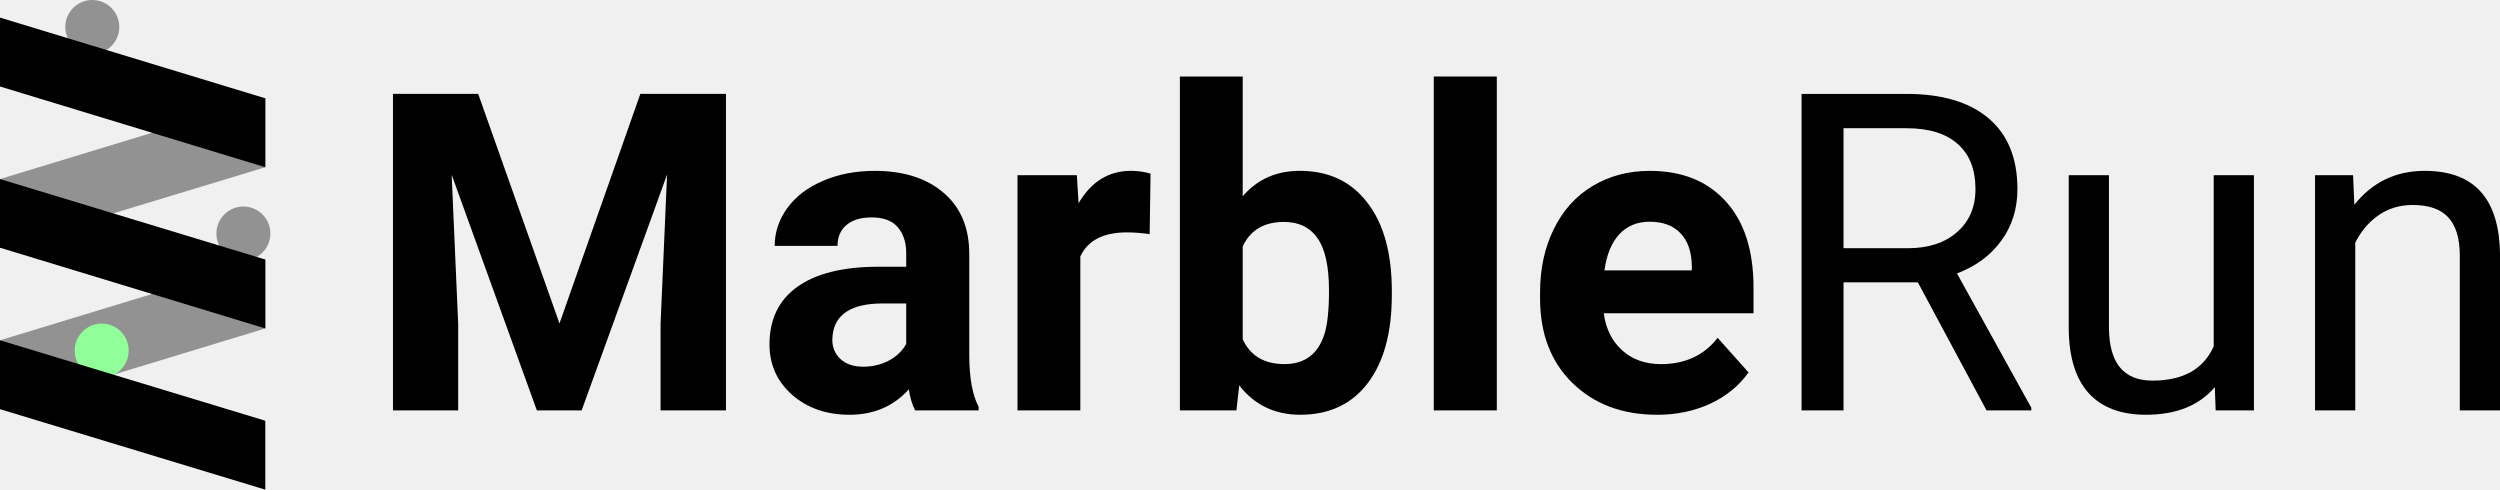
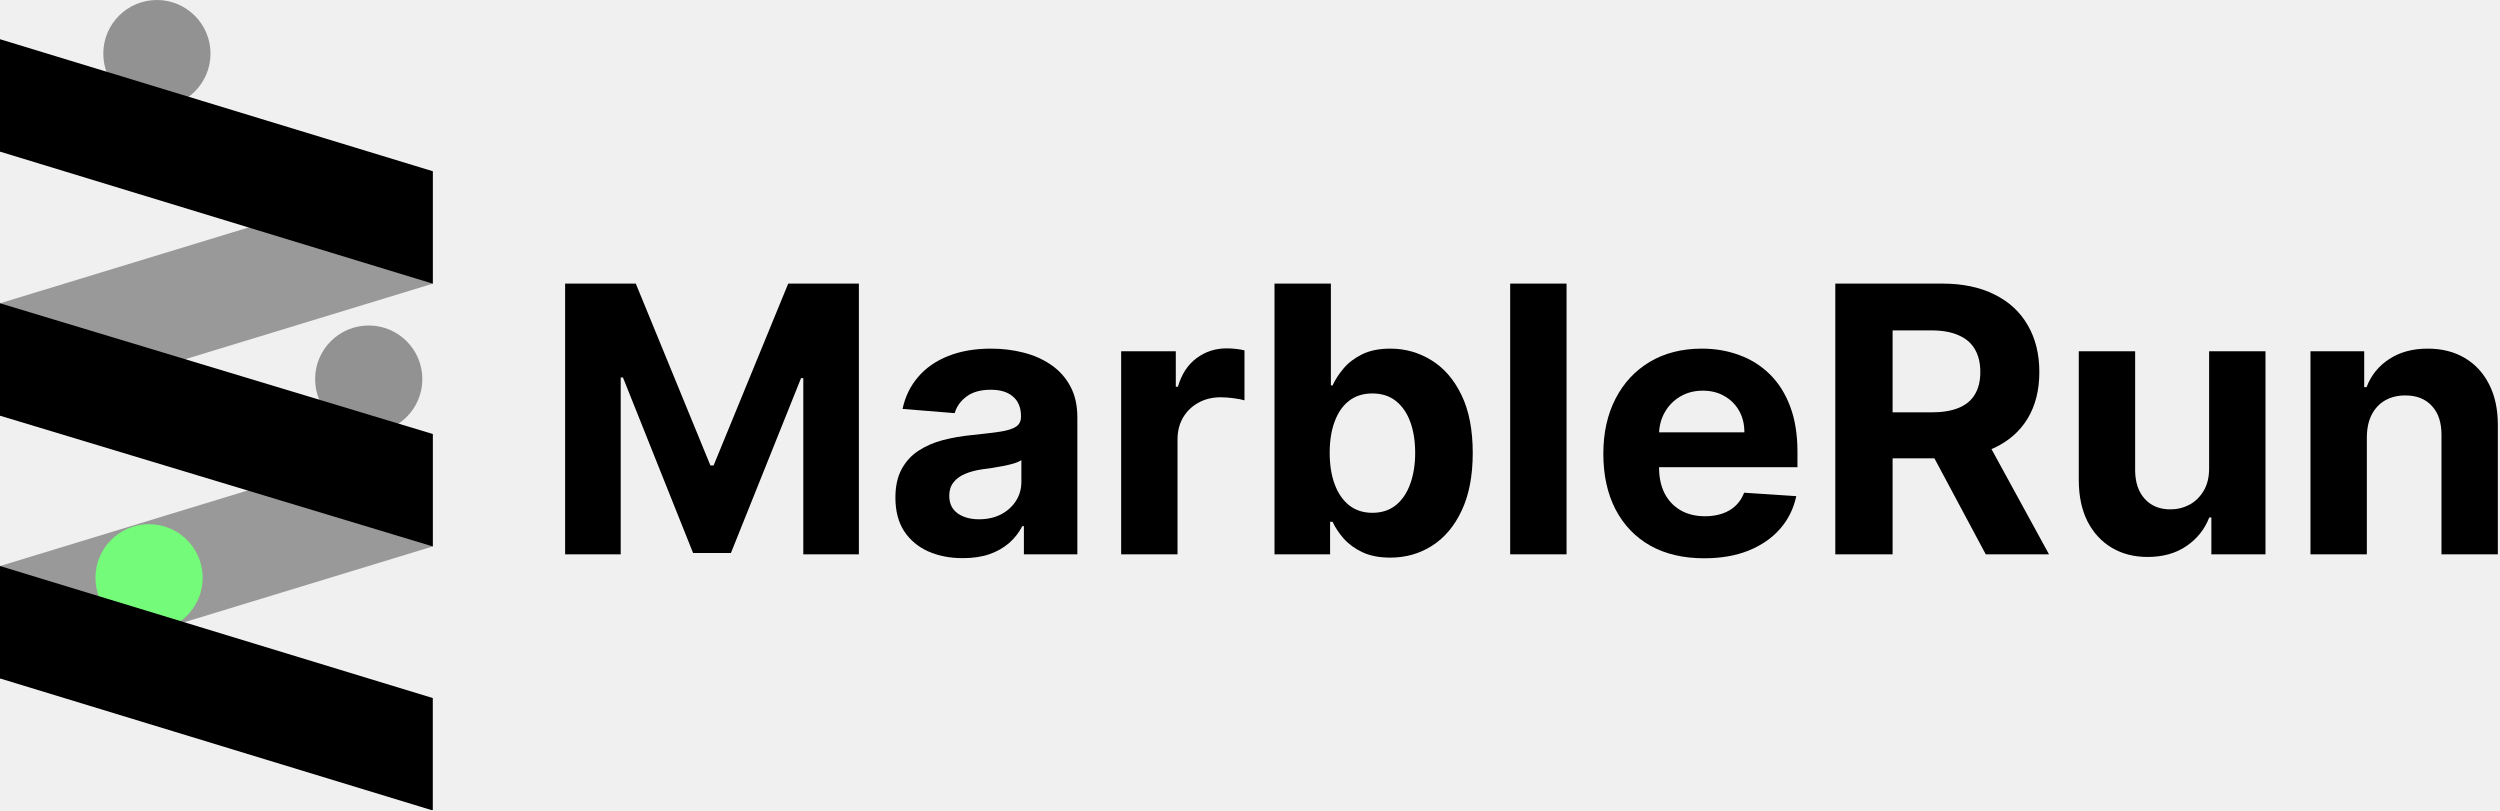
- <svg xmlns="http://www.w3.org/2000/svg" version="1.1" id="Layer_1" x="0px" y="0px" viewBox="0 0 310.978 60.91" xml:space="preserve" width="310.978" height="60.91">
-   <defs id="defs72">
-     <rect x="394.038" y="-468.468" width="699.053" height="194.1" id="rect1888" />
-     <rect x="147.851" y="72.94" width="299.644" height="68.011" id="rect871" />
-     <rect x="878.727" y="218.342" width="226.379" height="58.939" id="rect2346-9" />
+ <svg xmlns="http://www.w3.org/2000/svg" width="620" height="201" viewBox="0 0 620 201" fill="none">
+   <g clip-path="url(#clip0_1445_21)">
+     <mask id="mask0_1445_21" style="mask-type:luminance" maskUnits="userSpaceOnUse" x="0" y="0" width="620" height="201">
+       <path d="M620 0H0V201H620V0Z" fill="white" />
+     </mask>
+     <g mask="url(#mask0_1445_21)">
+       <path d="M38.912 26.584C46.255 26.584 52.207 20.633 52.207 13.292C52.207 5.951 46.255 0 38.912 0C31.57 0 25.617 5.951 25.617 13.292C25.617 20.633 31.57 26.584 38.912 26.584Z" fill="#929292" />
+       <path d="M91.443 107.307C98.786 107.307 104.739 101.356 104.739 94.016C104.739 86.674 98.786 80.724 91.443 80.724C84.101 80.724 78.148 86.674 78.148 94.016C78.148 101.356 84.101 107.307 91.443 107.307Z" fill="#929292" />
+       <path d="M107.333 70.35V42.47L0 75.213V103.094L107.333 70.35Z" fill="#999999" />
+       <path d="M107.333 135.513V107.632L0 140.375V168.256L107.333 135.513Z" fill="#999999" />
+       <path d="M0 37.606V9.726L107.333 42.469V70.35L0 37.606Z" fill="black" />
+       <path d="M0 103.093V75.213L107.333 107.632V135.513L0 103.093Z" fill="black" />
+       <path d="M36.967 156.586C44.309 156.586 50.262 150.635 50.262 143.294C50.262 135.953 44.309 130.002 36.967 130.002C29.624 130.002 23.672 135.953 23.672 143.294C23.672 150.635 29.624 156.586 36.967 156.586Z" fill="#75FB7A" />
+       <path d="M0 168.256V140.375L107.333 173.119V201L0 168.256Z" fill="black" />
+       <path d="M140.15 70.332H157.674L176.183 115.44H176.97L195.479 70.332H213.003V137.47H199.22V93.771H198.662L181.269 137.142H171.884L154.491 93.607H153.933V137.47H140.15V70.332Z" fill="black" />
+       <path d="M238.797 138.421C235.581 138.421 232.715 137.863 230.199 136.749C227.683 135.612 225.692 133.941 224.226 131.733C222.783 129.504 222.061 126.728 222.061 123.407C222.061 120.609 222.575 118.26 223.603 116.358C224.631 114.457 226.031 112.927 227.803 111.769C229.575 110.61 231.588 109.736 233.842 109.146C236.117 108.556 238.502 108.141 240.996 107.9C243.927 107.595 246.29 107.31 248.084 107.048C249.878 106.764 251.18 106.349 251.989 105.802C252.799 105.256 253.203 104.447 253.203 103.377V103.18C253.203 101.104 252.547 99.497 251.234 98.361C249.944 97.224 248.106 96.656 245.721 96.656C243.205 96.656 241.203 97.213 239.716 98.328C238.228 99.421 237.244 100.798 236.762 102.459L223.833 101.41C224.489 98.35 225.78 95.706 227.705 93.476C229.63 91.225 232.113 89.499 235.154 88.297C238.217 87.073 241.761 86.461 245.787 86.461C248.587 86.461 251.267 86.789 253.827 87.444C256.408 88.1 258.695 89.116 260.685 90.493C262.698 91.87 264.284 93.64 265.444 95.804C266.603 97.946 267.183 100.514 267.183 103.508V137.47H253.925V130.487H253.531C252.722 132.061 251.639 133.449 250.283 134.651C248.926 135.831 247.296 136.76 245.393 137.437C243.49 138.093 241.291 138.421 238.797 138.421ZM242.8 128.783C244.857 128.783 246.673 128.378 248.248 127.57C249.823 126.739 251.059 125.625 251.956 124.226C252.853 122.827 253.302 121.243 253.302 119.473V114.129C252.864 114.413 252.263 114.675 251.497 114.916C250.753 115.134 249.911 115.342 248.97 115.539C248.029 115.714 247.088 115.877 246.148 116.03C245.207 116.162 244.354 116.282 243.588 116.391C241.947 116.631 240.514 117.014 239.289 117.538C238.064 118.063 237.112 118.773 236.434 119.669C235.756 120.544 235.417 121.636 235.417 122.948C235.417 124.849 236.106 126.302 237.484 127.308C238.884 128.291 240.656 128.783 242.8 128.783Z" fill="black" />
+       <path d="M278.045 137.47V87.117H291.598V95.902H292.123C293.042 92.777 294.584 90.417 296.75 88.821C298.916 87.204 301.41 86.395 304.232 86.395C304.932 86.395 305.687 86.439 306.497 86.527C307.306 86.614 308.017 86.734 308.63 86.887V99.279C307.973 99.082 307.066 98.907 305.906 98.754C304.747 98.602 303.685 98.525 302.723 98.525C300.666 98.525 298.829 98.973 297.21 99.869C295.613 100.743 294.344 101.967 293.403 103.541C292.484 105.114 292.025 106.928 292.025 108.983V137.47H278.045Z" fill="black" />
+       <path d="M316.079 137.47V70.332H330.059V95.574H330.485C331.098 94.219 331.984 92.843 333.144 91.444C334.325 90.023 335.856 88.843 337.738 87.903C339.641 86.942 342.004 86.461 344.826 86.461C348.502 86.461 351.893 87.422 354.999 89.346C358.106 91.247 360.589 94.121 362.449 97.968C364.308 101.792 365.238 106.589 365.238 112.359C365.238 117.976 364.33 122.718 362.514 126.586C360.72 130.433 358.27 133.35 355.163 135.339C352.079 137.306 348.622 138.29 344.793 138.29C342.081 138.29 339.773 137.842 337.869 136.946C335.988 136.05 334.445 134.924 333.242 133.569C332.039 132.192 331.12 130.804 330.485 129.406H329.862V137.47H316.079ZM329.763 112.293C329.763 115.287 330.179 117.899 331.011 120.128C331.842 122.357 333.045 124.095 334.62 125.341C336.196 126.565 338.11 127.176 340.363 127.176C342.638 127.176 344.564 126.554 346.139 125.308C347.714 124.04 348.906 122.292 349.716 120.063C350.547 117.812 350.963 115.222 350.963 112.293C350.963 109.387 350.558 106.83 349.749 104.622C348.939 102.415 347.747 100.688 346.172 99.443C344.597 98.197 342.66 97.574 340.363 97.574C338.088 97.574 336.163 98.175 334.588 99.377C333.034 100.579 331.842 102.284 331.011 104.491C330.179 106.698 329.763 109.299 329.763 112.293Z" fill="black" />
+       <path d="M388.505 70.332V137.47H374.525V70.332H388.505Z" fill="black" />
+       <path d="M422.634 138.454C417.449 138.454 412.986 137.405 409.245 135.307C405.526 133.187 402.66 130.192 400.647 126.324C398.634 122.434 397.628 117.834 397.628 112.523C397.628 107.343 398.634 102.797 400.647 98.885C402.66 94.973 405.493 91.925 409.147 89.739C412.822 87.554 417.132 86.461 422.076 86.461C425.402 86.461 428.497 86.996 431.363 88.067C434.251 89.116 436.767 90.701 438.911 92.821C441.077 94.941 442.761 97.607 443.965 100.82C445.168 104.01 445.77 107.748 445.77 112.031V115.867H403.207V107.212H432.61C432.61 105.201 432.173 103.42 431.298 101.869C430.422 100.317 429.208 99.104 427.655 98.23C426.123 97.334 424.34 96.886 422.306 96.886C420.184 96.886 418.302 97.377 416.661 98.361C415.043 99.323 413.774 100.623 412.855 102.262C411.936 103.879 411.465 105.682 411.444 107.671V115.899C411.444 118.391 411.903 120.544 412.822 122.358C413.763 124.171 415.086 125.57 416.793 126.554C418.499 127.537 420.523 128.029 422.864 128.029C424.417 128.029 425.839 127.81 427.13 127.373C428.421 126.936 429.525 126.28 430.444 125.406C431.363 124.532 432.063 123.461 432.545 122.194L445.474 123.046C444.818 126.149 443.472 128.859 441.438 131.176C439.425 133.471 436.822 135.263 433.628 136.552C430.455 137.82 426.791 138.454 422.634 138.454Z" fill="black" />
+       <path d="M455.154 137.47V70.332H481.67C486.746 70.332 491.077 71.239 494.665 73.053C498.275 74.845 501.021 77.391 502.902 80.691C504.806 83.969 505.757 87.827 505.757 92.263C505.757 96.722 504.795 100.557 502.869 103.77C500.944 106.961 498.155 109.408 494.501 111.113C490.869 112.818 486.472 113.67 481.309 113.67H463.555V102.262H479.012C481.725 102.262 483.978 101.89 485.772 101.147C487.566 100.404 488.901 99.29 489.776 97.804C490.673 96.317 491.121 94.471 491.121 92.263C491.121 90.034 490.673 88.155 489.776 86.625C488.901 85.095 487.555 83.937 485.739 83.15C483.945 82.341 481.681 81.937 478.946 81.937H469.364V137.47H455.154ZM491.449 106.917L508.153 137.47H492.467L476.124 106.917H491.449Z" fill="black" />
+       <path d="M547.86 116.03V87.116H561.84V137.47H548.418V128.324H547.893C546.756 131.274 544.863 133.645 542.216 135.437C539.591 137.229 536.386 138.125 532.601 138.125C529.232 138.125 526.267 137.361 523.707 135.831C521.148 134.301 519.146 132.126 517.702 129.307C516.28 126.488 515.558 123.111 515.536 119.177V87.116H529.516V116.686C529.538 119.658 530.336 122.007 531.912 123.734C533.487 125.461 535.598 126.324 538.245 126.324C539.93 126.324 541.505 125.941 542.971 125.176C544.436 124.39 545.618 123.231 546.515 121.702C547.434 120.172 547.882 118.281 547.86 116.03Z" fill="black" />
+       <path d="M586.978 108.359V137.47H572.998V87.117H586.321V96.001H586.912C588.028 93.072 589.898 90.755 592.524 89.051C595.149 87.324 598.332 86.461 602.073 86.461C605.574 86.461 608.626 87.226 611.229 88.756C613.833 90.285 615.856 92.471 617.3 95.312C618.744 98.131 619.466 101.497 619.466 105.409V137.47H605.486V107.901C605.508 104.819 604.72 102.415 603.123 100.688C601.526 98.94 599.328 98.066 596.527 98.066C594.646 98.066 592.983 98.47 591.539 99.279C590.117 100.087 589.001 101.268 588.192 102.819C587.404 104.349 587 106.196 586.978 108.359Z" fill="black" />
+     </g>
+   </g>
+   <defs>
+     <clipPath id="clip0_1445_21">
+       <rect width="620" height="201" fill="white" />
+     </clipPath>
  </defs>
-   <style type="text/css" id="style2">
- 	.st0{fill:url(#SVGID_1_);}
- 	.st1{fill:url(#SVGID_2_);}
- 	.st2{fill:url(#SVGID_3_);}
- 	.st3{fill:url(#SVGID_4_);}
- 	.st4{fill:url(#SVGID_5_);}
- 	.st5{fill:#231F20;}
- </style>
-   <text xml:space="preserve" id="text869" style="font-style:normal;font-weight:normal;font-size:40px;line-height:1.25;font-family:sans-serif;white-space:pre;shape-inside:url(#rect871);fill:#000000;fill-opacity:1;stroke:none" transform="translate(-92.00164,-94.2854)" />
-   <circle style="fill:#929292;fill-opacity:1;stroke-width:0.3" class="st0" cx="11.481" cy="3.357" r="3.357" id="circle9-9" />
-   <circle class="st1" cx="30.275" cy="29.046" r="3.357" id="circle16-4" style="fill:#929292;fill-opacity:1;stroke-width:0.3" />
-   <polygon class="st3" points="372.1,404.8 372.1,376.2 262,409.7 262,438.2 " id="polygon32-7" style="fill:#929292;fill-opacity:1" transform="matrix(0.2997521,0,0,0.2997521,-78.53505,-100.5369)" />
-   <polygon class="st4" points="372.1,471.7 372.1,443.1 262,476.6 262,505.2 " id="polygon41-5" style="fill:#929292;fill-opacity:1" transform="matrix(0.2997521,0,0,0.2997521,-78.53505,-100.5369)" />
-   <polygon points="262,371.3 262,342.7 372.1,376.2 372.1,404.8 " id="polygon43-9" style="fill:#000000;fill-opacity:1" transform="matrix(0.2997521,0,0,0.2997521,-78.53505,-100.5369)" />
-   <polygon points="262,438.2 262,409.7 372.1,443.1 372.1,471.7 " id="polygon45-8" style="fill:#000000;fill-opacity:1" transform="matrix(0.2997521,0,0,0.2997521,-78.53505,-100.5369)" />
-   <circle style="fill:#90ff99;fill-opacity:1;stroke-width:0.3" class="st2" cx="12.651" cy="43.606" r="3.357" id="circle23-4" />
-   <polygon points="262,505.2 262,476.6 372.1,510 372.1,538.6 " id="polygon47-2" style="fill:#000000;fill-opacity:1" transform="matrix(0.2997521,0,0,0.2997521,-78.53505,-100.5369)" />
-   <g aria-label="sfasdf" id="text1886" style="font-size:40px;line-height:1.25;white-space:pre;shape-inside:url(#rect1888)" transform="translate(-30.40087,-26.61596)" />
-   <g aria-label="MarbleRun" transform="matrix(2.01686,0,0,2.01686,-1726.901,-437.7703)" id="text2344-8" style="font-weight:bold;font-size:27.457px;line-height:1.25;font-family:Roboto;-inkscape-font-specification:'Roboto Bold';font-variant-ligatures:none;white-space:pre;shape-inside:url(#rect2346-9)">
-     <path d="m 885.725,222.846 5.014,14.158 4.987,-14.158 h 5.282 v 19.52 h -4.035 v -5.336 l 0.402,-9.21 -5.269,14.546 h -2.762 l -5.255,-14.533 0.402,9.197 v 5.336 h -4.022 v -19.52 z" id="path5295" />
-     <path d="m 912.673,242.367 q -0.268,-0.523 -0.389,-1.3 -1.408,1.569 -3.66,1.569 -2.132,0 -3.539,-1.233 -1.394,-1.233 -1.394,-3.11 0,-2.306 1.703,-3.539 1.716,-1.233 4.947,-1.247 h 1.783 v -0.831 q 0,-1.006 -0.523,-1.609 -0.509,-0.603 -1.622,-0.603 -0.979,0 -1.542,0.469 -0.55,0.469 -0.55,1.287 h -3.875 q 0,-1.26 0.778,-2.333 0.778,-1.073 2.199,-1.676 1.421,-0.617 3.191,-0.617 2.681,0 4.25,1.354 1.582,1.341 1.582,3.781 v 6.288 q 0.013,2.065 0.577,3.124 v 0.228 z m -3.204,-2.695 q 0.858,0 1.582,-0.375 0.724,-0.389 1.073,-1.032 v -2.494 h -1.448 q -2.909,0 -3.097,2.011 l -0.013,0.228 q 0,0.724 0.509,1.193 0.509,0.469 1.394,0.469 z" id="path5297" />
-     <path d="m 927.139,231.494 q -0.791,-0.107 -1.394,-0.107 -2.199,0 -2.882,1.488 v 9.492 h -3.875 v -14.506 h 3.66 l 0.107,1.729 q 1.166,-1.998 3.231,-1.998 0.644,0 1.207,0.174 z" id="path5299" />
-     <path d="m 942.074,235.248 q 0,3.486 -1.488,5.443 -1.488,1.944 -4.156,1.944 -2.36,0 -3.767,-1.81 l -0.174,1.542 h -3.486 v -20.593 h 3.875 v 7.387 q 1.341,-1.569 3.526,-1.569 2.655,0 4.156,1.957 1.515,1.944 1.515,5.483 z m -3.875,-0.282 q 0,-2.199 -0.697,-3.204 -0.697,-1.019 -2.078,-1.019 -1.85,0 -2.547,1.515 v 5.725 q 0.711,1.528 2.574,1.528 1.877,0 2.467,-1.85 0.282,-0.885 0.282,-2.695 z" id="path5301" />
-     <path d="m 948.549,242.367 h -3.888 v -20.593 h 3.888 z" id="path5303" />
-     <path d="m 958.417,242.635 q -3.191,0 -5.202,-1.957 -1.998,-1.957 -1.998,-5.215 v -0.375 q 0,-2.185 0.845,-3.901 0.845,-1.729 2.386,-2.655 1.555,-0.938 3.539,-0.938 2.976,0 4.679,1.877 1.716,1.877 1.716,5.323 v 1.582 h -9.237 q 0.188,1.421 1.126,2.279 0.952,0.858 2.4,0.858 2.239,0 3.499,-1.622 l 1.904,2.132 q -0.871,1.233 -2.36,1.931 -1.488,0.684 -3.298,0.684 z m -0.442,-11.905 q -1.153,0 -1.877,0.778 -0.711,0.778 -0.912,2.226 h 5.39 v -0.308 q -0.027,-1.287 -0.697,-1.984 -0.67,-0.711 -1.904,-0.711 z" id="path5305" />
-     <path d="m 974.518,234.47 h -4.585 v 7.897 h -2.588 v -19.52 h 6.462 q 3.298,0 5.068,1.502 1.783,1.502 1.783,4.371 0,1.823 -0.992,3.177 -0.979,1.354 -2.735,2.024 l 4.585,8.285 v 0.161 h -2.762 z m -4.585,-2.105 h 3.955 q 1.917,0 3.043,-0.992 1.14,-0.992 1.14,-2.655 0,-1.81 -1.086,-2.775 -1.073,-0.965 -3.11,-0.979 h -3.942 z" style="font-weight:normal;-inkscape-font-specification:Roboto" id="path5307" />
-     <path d="m 992.832,240.932 q -1.448,1.703 -4.25,1.703 -2.319,0 -3.539,-1.341 -1.207,-1.354 -1.22,-3.995 v -9.438 h 2.48 v 9.371 q 0,3.298 2.681,3.298 2.842,0 3.781,-2.118 v -10.551 h 2.48 v 14.506 h -2.36 z" style="font-weight:normal;-inkscape-font-specification:Roboto" id="path5309" />
-     <path d="m 1001.359,227.861 0.08,1.823 q 1.663,-2.091 4.344,-2.091 4.599,0 4.639,5.188 v 9.586 h -2.48 v -9.599 q -0.013,-1.569 -0.724,-2.319 -0.697,-0.751 -2.185,-0.751 -1.207,0 -2.118,0.644 -0.912,0.644 -1.421,1.689 v 10.337 h -2.48 v -14.506 z" style="font-weight:normal;-inkscape-font-specification:Roboto" id="path5311" />
-   </g>
</svg>
